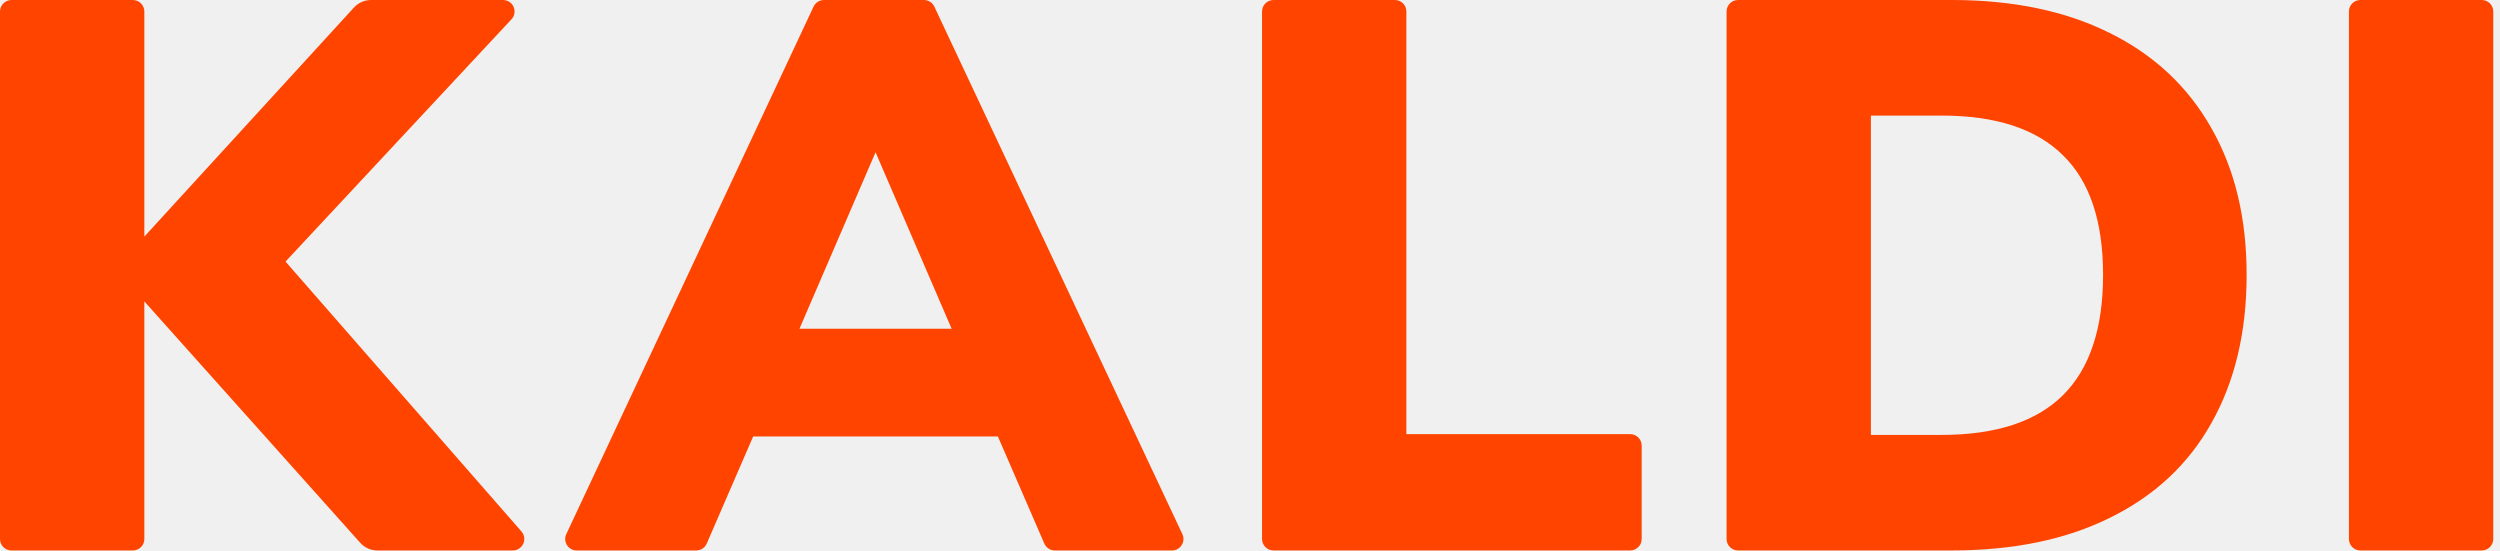
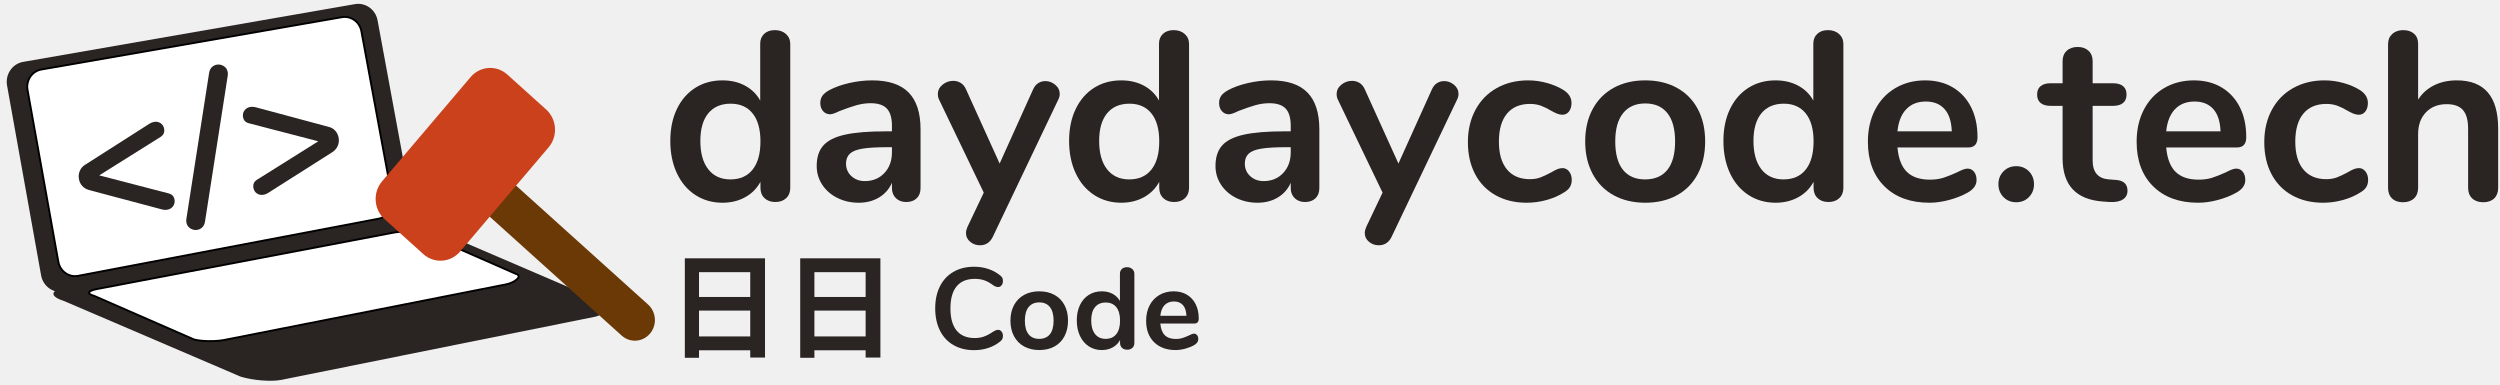
- <svg xmlns="http://www.w3.org/2000/svg" xmlns:xlink="http://www.w3.org/1999/xlink" viewBox="0 0 109 24">
-   <g transform="translate(-1470)">
-     <g style="mix-blend-mode:normal" transform="translate(1470)" fill="#f40">
-       <use xlink:href="#b" style="mix-blend-mode:normal" />
-       <use xlink:href="#c" style="mix-blend-mode:normal" />
-       <use xlink:href="#d" style="mix-blend-mode:normal" />
-       <use xlink:href="#e" style="mix-blend-mode:normal" />
-       <use xlink:href="#f" style="mix-blend-mode:normal" />
-     </g>
+ <svg xmlns="http://www.w3.org/2000/svg" version="1.1" id="圖層_1" x="0px" y="0px" width="1300px" height="200px" viewBox="0 0 1300 200" enable-background="new 0 0 1300 200" xml:space="preserve">
+   <path fill="#2A2422" stroke="#2A2422" stroke-miterlimit="10" d="M213.559,106.642c0.978,5.45-2.521,10.688-7.814,11.695  L33.221,151.15c-5.293,1.009-10.377-2.594-11.354-8.044L4.164,44.393c-0.978-5.451,2.521-10.688,7.815-11.699L184.501,2.67  c5.294-1.011,10.377,2.592,11.355,8.049L213.559,106.642z" />
+   <path fill="#2A2422" stroke="#2A2422" stroke-miterlimit="10" d="M310.175,156.11c6.26,1.94,4.338,7.118-0.958,8.128  l-163.041,32.815c-5.293,1.008-14.661,0.252-20.922-1.687l-91.713-39.284c-6.26-1.935-7.047-4.325-1.752-5.333l172.523-32.814  c5.297-1.01,14.663-0.255,20.924,1.683L310.175,156.11z" />
+   <path fill="#FFFFFF" stroke="#000000" stroke-miterlimit="10" d="M203.963,103.128c0.886,4.938-2.283,9.68-7.077,10.589  L40.629,143.443c-4.794,0.911-9.398-2.354-10.284-7.292L14.312,46.749c-0.886-4.938,2.283-9.685,7.079-10.597L177.645,8.956  c4.796-0.908,9.4,2.356,10.285,7.292L203.963,103.128z" />
+   <g>
+     <path fill="#2A2422" d="M90.761,103.896c0.194,1.325-0.082,2.468-0.828,3.43c-0.747,0.965-1.764,1.545-3.049,1.745   c-0.901,0.14-1.729,0.101-2.484-0.122L46.316,98.817c-1.438-0.387-2.627-1.098-3.569-2.137S41.224,94.361,41,92.837   c-0.213-1.456-0.022-2.841,0.575-4.153s1.532-2.337,2.805-3.077l33.466-21.358c0.787-0.46,1.567-0.751,2.339-0.871   c1.285-0.2,2.423,0.047,3.413,0.738c0.99,0.694,1.581,1.702,1.775,3.026c0.252,1.723-0.373,3.073-1.872,4.051L51.609,91.188   l36.202,9.407C89.524,101.074,90.509,102.174,90.761,103.896z" />
+     <path fill="#2A2422" d="M105.189,118.212c-0.749,0.727-1.638,1.169-2.666,1.329c-1.287,0.2-2.494-0.07-3.62-0.81   c-1.127-0.738-1.794-1.803-1.998-3.194c-0.087-0.596-0.078-1.206,0.028-1.833l11.79-75.693c0.201-1.316,0.675-2.34,1.424-3.067   c0.748-0.725,1.637-1.168,2.667-1.328c1.285-0.2,2.492,0.07,3.62,0.809c1.127,0.739,1.793,1.804,1.998,3.195   c0.087,0.595,0.078,1.206-0.027,1.832l-11.79,75.694C106.413,116.462,105.938,117.486,105.189,118.212z" />
+     <path fill="#2A2422" d="M174.382,68.033c0.947,1.072,1.526,2.337,1.74,3.793c0.224,1.524,0.035,2.925-0.567,4.204   c-0.602,1.279-1.534,2.319-2.797,3.126l-33.481,21.259c-0.66,0.443-1.439,0.732-2.338,0.872c-1.287,0.2-2.423-0.046-3.414-0.74   c-0.989-0.691-1.581-1.699-1.775-3.024c-0.252-1.722,0.372-3.071,1.873-4.051l31.891-19.995l-36.201-9.407   c-1.714-0.478-2.698-1.578-2.95-3.301c-0.194-1.324,0.083-2.467,0.829-3.432c0.747-0.962,1.762-1.543,3.049-1.743   c0.771-0.12,1.599-0.079,2.484,0.121l38.098,10.23C172.249,66.266,173.436,66.961,174.382,68.033z" />
  </g>
-   <defs>
-     <path id="b" d="M22.735 23.171c.283.323.053.829-.376.829h-5.907c-.285 0-.556-.121-.745-.333l-9.414-10.526v10.36c0 .276-.224.5-.5.5h-5.293c-.276 0-.5-.224-.5-.5v-23c0-.276.224-.5.5-.5h5.293c.276 0 .5.224.5.5v9.815l9.141-9.99c.19-.207.457-.325.738-.325h5.762c.437 0 .664.521.366.841l-9.851 10.563 10.287 11.767z" />
-     <path id="c" d="M45.991 24c-.199 0-.38-.118-.459-.301l-2.024-4.669h-10.67l-2.024 4.669c-.079.183-.259.301-.459.301h-5.212c-.366 0-.608-.381-.453-.712l10.782-23c.082-.176.259-.288.453-.288h4.358c.194 0 .37.112.453.287l10.815 23c.156.332-.086.713-.452.713h-5.108zm-11.135-9.668h6.635l-3.317-7.694-3.317 7.694z" />
-     <path id="d" d="M55.525 24c-.276 0-.5-.224-.5-.5v-23c0-.276.224-.5.5-.5h5.293c.276 0 .5.224.5.5v18.428h9.759c.276 0 .5.224.5.5v4.072c0 .276-.224.5-.5.5h-15.552z" />
-     <path id="e" d="M75.279.5c0-.276.224-.5.5-.5h9.315c2.667 0 4.959.477 6.874 1.43 1.938.953 3.42 2.338 4.446 4.153 1.026 1.793 1.539 3.926 1.539 6.4 0 2.496-.513 4.652-1.539 6.468-1.003 1.793-2.474 3.166-4.412 4.119-1.915.953-4.218 1.43-6.908 1.43h-9.315c-.276 0-.5-.224-.5-.5v-23zm9.37 18.462c2.371 0 4.138-.579 5.301-1.736 1.163-1.157 1.744-2.905 1.744-5.242 0-2.338-.581-4.074-1.744-5.209-1.163-1.157-2.93-1.736-5.301-1.736h-3.078v13.923h3.078z" />
-     <path id="f" d="M102.913 24c-.276 0-.5-.224-.5-.5v-23c0-.276.224-.5.5-.5h5.293c.276 0 .5.224.5.5v23c0 .276-.224.5-.5.5h-5.293z" />
-   </defs>
+   <path fill="#FFFFFF" stroke="#000000" stroke-miterlimit="10" d="M268.151,142.367c3.938,1.044-0.32,4.616-5.048,5.519  l-146.554,28.907c-4.727,0.896-11.753,0.78-15.691-0.272l-51.943-22.686c-3.94-1.043-3.3-2.625,1.427-3.522l154.069-29.3  c4.73-0.9,11.756-0.779,15.695,0.264L268.151,142.367z" />
+   <g>
+     <path fill="#6A3906" d="M337.978,173.493c-3.789,4.461-10.37,4.908-14.7,1.013l-81.067-73.046c-4.33-3.9-4.769-10.681-0.981-15.136   l0,0c3.79-4.463,10.37-4.912,14.7-1.014l81.066,73.045C341.326,162.255,341.766,169.032,337.978,173.493L337.978,173.493z" />
+     <path fill="#CA411B" d="M239.24,130.805c-4.927,5.801-13.485,6.39-19.117,1.313l-20.161-18.163   c-5.631-5.077-6.202-13.891-1.275-19.689l46.021-54.173c4.926-5.805,13.485-6.395,19.116-1.314l20.161,18.16   c5.631,5.073,6.202,13.89,1.276,19.693L239.24,130.805z" />
+   </g>
+   <g>
+     <path fill="#2A2422" d="M408.685,17.668c1.5,1.334,2.25,3.084,2.25,5.25v74.75c0,2.25-0.709,4.043-2.125,5.375   c-1.418,1.334-3.293,2-5.625,2c-2.334,0-4.209-0.666-5.625-2c-1.418-1.332-2.125-3.125-2.125-5.375v-3.125   c-1.834,3.418-4.48,6.084-7.938,8c-3.459,1.916-7.396,2.875-11.813,2.875c-5.25,0-9.938-1.332-14.063-4   c-4.125-2.666-7.334-6.438-9.625-11.313c-2.293-4.875-3.438-10.479-3.438-16.813c0-6.332,1.145-11.875,3.438-16.625   c2.291-4.75,5.479-8.416,9.563-11c4.082-2.582,8.791-3.875,14.125-3.875c4.416,0,8.332,0.918,11.75,2.75   c3.416,1.834,6.041,4.418,7.875,7.75V22.668c0-2.082,0.688-3.77,2.063-5.063c1.375-1.291,3.229-1.938,5.563-1.938   C405.267,15.668,407.185,16.336,408.685,17.668z M391.373,88.168c2.707-3.416,4.063-8.291,4.063-14.625   c0-6.332-1.355-11.188-4.063-14.563c-2.709-3.375-6.521-5.063-11.438-5.063c-5,0-8.875,1.668-11.625,5   c-2.75,3.334-4.125,8.125-4.125,14.375c0,6.334,1.375,11.25,4.125,14.75s6.582,5.25,11.5,5.25   C384.81,93.293,388.664,91.586,391.373,88.168z" />
+     <path fill="#2A2422" d="M472.497,48.105c4.125,4.209,6.188,10.605,6.188,19.188v30.5c0,2.25-0.668,4.021-2,5.313   c-1.334,1.293-3.168,1.938-5.5,1.938c-2.168,0-3.938-0.666-5.313-2c-1.375-1.332-2.063-3.082-2.063-5.25v-2.75   c-1.418,3.25-3.646,5.793-6.688,7.625c-3.043,1.832-6.563,2.75-10.563,2.75c-4.084,0-7.793-0.834-11.125-2.5   c-3.334-1.666-5.959-3.957-7.875-6.875c-1.918-2.916-2.875-6.166-2.875-9.75c0-4.5,1.145-8.041,3.438-10.625   c2.291-2.582,6.02-4.457,11.188-5.625c5.166-1.166,12.291-1.75,21.375-1.75h3.125v-2.875c0-4.082-0.875-7.063-2.625-8.938   s-4.584-2.813-8.5-2.813c-2.418,0-4.875,0.355-7.375,1.063c-2.5,0.709-5.459,1.73-8.875,3.063c-2.168,1.084-3.75,1.625-4.75,1.625   c-1.5,0-2.73-0.541-3.688-1.625c-0.959-1.082-1.438-2.5-1.438-4.25c0-1.416,0.354-2.645,1.063-3.688   c0.707-1.041,1.895-2.02,3.563-2.938c2.916-1.582,6.395-2.832,10.438-3.75c4.041-0.916,8.02-1.375,11.938-1.375   C462.06,41.793,468.372,43.898,472.497,48.105z M459.872,89.98c2.625-2.791,3.938-6.395,3.938-10.813v-2.625h-2.25   c-5.584,0-9.918,0.25-13,0.75c-3.084,0.5-5.293,1.375-6.625,2.625c-1.334,1.25-2,2.959-2,5.125c0,2.668,0.938,4.855,2.813,6.563   c1.875,1.709,4.188,2.563,6.938,2.563C453.851,94.168,457.247,92.773,459.872,89.98z" />
+     <path fill="#2A2422" d="M539.871,43.23c1.125-0.707,2.354-1.063,3.688-1.063c1.916,0,3.645,0.646,5.188,1.938   c1.541,1.293,2.313,2.896,2.313,4.813c0,0.918-0.25,1.875-0.75,2.875l-34.125,71.5c-1.418,2.832-3.625,4.25-6.625,4.25   c-1.918,0-3.605-0.605-5.063-1.813c-1.459-1.209-2.188-2.73-2.188-4.563c0-0.918,0.25-1.959,0.75-3.125l8.5-17.875l-23.25-48.375   c-0.418-0.832-0.625-1.791-0.625-2.875c0-1.916,0.813-3.541,2.438-4.875c1.625-1.332,3.479-2,5.563-2   c1.416,0,2.707,0.355,3.875,1.063c1.166,0.709,2.082,1.813,2.75,3.313l17.5,38.625l17.375-38.5   C537.85,45.043,538.746,43.939,539.871,43.23z" />
+     <path fill="#2A2422" d="M616.058,17.668c1.5,1.334,2.25,3.084,2.25,5.25v74.75c0,2.25-0.709,4.043-2.125,5.375   c-1.418,1.334-3.293,2-5.625,2c-2.334,0-4.209-0.666-5.625-2c-1.418-1.332-2.125-3.125-2.125-5.375v-3.125   c-1.834,3.418-4.48,6.084-7.938,8c-3.459,1.916-7.396,2.875-11.813,2.875c-5.25,0-9.938-1.332-14.063-4   c-4.125-2.666-7.334-6.438-9.625-11.313c-2.293-4.875-3.438-10.479-3.438-16.813c0-6.332,1.145-11.875,3.438-16.625   c2.291-4.75,5.479-8.416,9.563-11c4.082-2.582,8.791-3.875,14.125-3.875c4.416,0,8.332,0.918,11.75,2.75   c3.416,1.834,6.041,4.418,7.875,7.75V22.668c0-2.082,0.688-3.77,2.063-5.063c1.375-1.291,3.229-1.938,5.563-1.938   C612.64,15.668,614.558,16.336,616.058,17.668z M598.745,88.168c2.707-3.416,4.063-8.291,4.063-14.625   c0-6.332-1.355-11.188-4.063-14.563c-2.709-3.375-6.521-5.063-11.438-5.063c-5,0-8.875,1.668-11.625,5   c-2.75,3.334-4.125,8.125-4.125,14.375c0,6.334,1.375,11.25,4.125,14.75s6.582,5.25,11.5,5.25   C592.183,93.293,596.036,91.586,598.745,88.168z" />
+     <path fill="#2A2422" d="M679.87,48.105c4.125,4.209,6.188,10.605,6.188,19.188v30.5c0,2.25-0.668,4.021-2,5.313   c-1.334,1.293-3.168,1.938-5.5,1.938c-2.168,0-3.938-0.666-5.313-2c-1.375-1.332-2.063-3.082-2.063-5.25v-2.75   c-1.418,3.25-3.646,5.793-6.688,7.625c-3.043,1.832-6.563,2.75-10.563,2.75c-4.084,0-7.793-0.834-11.125-2.5   c-3.334-1.666-5.959-3.957-7.875-6.875c-1.918-2.916-2.875-6.166-2.875-9.75c0-4.5,1.145-8.041,3.438-10.625   c2.291-2.582,6.02-4.457,11.188-5.625c5.166-1.166,12.291-1.75,21.375-1.75h3.125v-2.875c0-4.082-0.875-7.063-2.625-8.938   s-4.584-2.813-8.5-2.813c-2.418,0-4.875,0.355-7.375,1.063c-2.5,0.709-5.459,1.73-8.875,3.063c-2.168,1.084-3.75,1.625-4.75,1.625   c-1.5,0-2.73-0.541-3.688-1.625c-0.959-1.082-1.438-2.5-1.438-4.25c0-1.416,0.354-2.645,1.063-3.688   c0.707-1.041,1.895-2.02,3.563-2.938c2.916-1.582,6.395-2.832,10.438-3.75c4.041-0.916,8.02-1.375,11.938-1.375   C669.433,41.793,675.745,43.898,679.87,48.105z M667.245,89.98c2.625-2.791,3.938-6.395,3.938-10.813v-2.625h-2.25   c-5.584,0-9.918,0.25-13,0.75c-3.084,0.5-5.293,1.375-6.625,2.625c-1.334,1.25-2,2.959-2,5.125c0,2.668,0.938,4.855,2.813,6.563   c1.875,1.709,4.188,2.563,6.938,2.563C661.224,94.168,664.62,92.773,667.245,89.98z" />
+     <path fill="#2A2422" d="M747.244,43.23c1.125-0.707,2.354-1.063,3.688-1.063c1.916,0,3.645,0.646,5.188,1.938   c1.541,1.293,2.313,2.896,2.313,4.813c0,0.918-0.25,1.875-0.75,2.875l-34.125,71.5c-1.418,2.832-3.625,4.25-6.625,4.25   c-1.918,0-3.605-0.605-5.063-1.813c-1.459-1.209-2.188-2.73-2.188-4.563c0-0.918,0.25-1.959,0.75-3.125l8.5-17.875l-23.25-48.375   c-0.418-0.832-0.625-1.791-0.625-2.875c0-1.916,0.813-3.541,2.438-4.875c1.625-1.332,3.479-2,5.563-2   c1.416,0,2.707,0.355,3.875,1.063c1.166,0.709,2.082,1.813,2.75,3.313l17.5,38.625l17.375-38.5   C745.223,45.043,746.119,43.939,747.244,43.23z" />
+     <path fill="#2A2422" d="M777.743,101.543c-4.625-2.582-8.188-6.25-10.688-11s-3.75-10.291-3.75-16.625   c0-6.332,1.313-11.938,3.938-16.813s6.313-8.645,11.063-11.313c4.75-2.666,10.207-4,16.375-4c3.25,0,6.52,0.459,9.813,1.375   c3.291,0.918,6.188,2.168,8.688,3.75c2.666,1.75,4,3.959,4,6.625c0,1.834-0.438,3.313-1.313,4.438s-2.021,1.688-3.438,1.688   c-0.918,0-1.875-0.207-2.875-0.625c-1-0.416-2-0.916-3-1.5c-1.834-1.082-3.584-1.938-5.25-2.563   c-1.668-0.625-3.584-0.938-5.75-0.938c-5.168,0-9.146,1.688-11.938,5.063c-2.793,3.375-4.188,8.23-4.188,14.563   c0,6.25,1.395,11.063,4.188,14.438c2.791,3.375,6.77,5.063,11.938,5.063c2.082,0,3.938-0.313,5.563-0.938s3.438-1.479,5.438-2.563   c1.25-0.75,2.332-1.313,3.25-1.688c0.916-0.375,1.832-0.563,2.75-0.563c1.332,0,2.457,0.584,3.375,1.75   c0.916,1.168,1.375,2.625,1.375,4.375c0,1.418-0.313,2.646-0.938,3.688c-0.625,1.043-1.646,1.98-3.063,2.813   c-2.584,1.668-5.584,2.98-9,3.938c-3.418,0.957-6.918,1.438-10.5,1.438C787.722,105.418,782.368,104.127,777.743,101.543z" />
+     <path fill="#2A2422" d="M839.117,101.543c-4.709-2.582-8.355-6.291-10.938-11.125c-2.584-4.832-3.875-10.457-3.875-16.875   c0-6.416,1.291-12.02,3.875-16.813c2.582-4.791,6.229-8.479,10.938-11.063c4.707-2.582,10.188-3.875,16.438-3.875   s11.729,1.293,16.438,3.875c4.707,2.584,8.332,6.271,10.875,11.063c2.541,4.793,3.813,10.396,3.813,16.813   c0,6.418-1.271,12.043-3.813,16.875c-2.543,4.834-6.168,8.543-10.875,11.125c-4.709,2.584-10.188,3.875-16.438,3.875   S843.824,104.127,839.117,101.543z M867.055,88.293c2.666-3.332,4-8.25,4-14.75c0-6.416-1.334-11.313-4-14.688   c-2.668-3.375-6.5-5.063-11.5-5.063s-8.855,1.688-11.563,5.063c-2.709,3.375-4.063,8.271-4.063,14.688c0,6.5,1.332,11.418,4,14.75   c2.666,3.334,6.5,5,11.5,5C860.512,93.293,864.387,91.627,867.055,88.293z" />
+     <path fill="#2A2422" d="M956.304,17.668c1.5,1.334,2.25,3.084,2.25,5.25v74.75c0,2.25-0.709,4.043-2.125,5.375   c-1.418,1.334-3.293,2-5.625,2c-2.334,0-4.209-0.666-5.625-2c-1.418-1.332-2.125-3.125-2.125-5.375v-3.125   c-1.834,3.418-4.48,6.084-7.938,8c-3.459,1.916-7.396,2.875-11.813,2.875c-5.25,0-9.938-1.332-14.063-4   c-4.125-2.666-7.334-6.438-9.625-11.313c-2.293-4.875-3.438-10.479-3.438-16.813c0-6.332,1.145-11.875,3.438-16.625   c2.291-4.75,5.479-8.416,9.563-11c4.082-2.582,8.791-3.875,14.125-3.875c4.416,0,8.332,0.918,11.75,2.75   c3.416,1.834,6.041,4.418,7.875,7.75V22.668c0-2.082,0.688-3.77,2.063-5.063c1.375-1.291,3.229-1.938,5.563-1.938   C952.886,15.668,954.804,16.336,956.304,17.668z M938.991,88.168c2.707-3.416,4.063-8.291,4.063-14.625   c0-6.332-1.355-11.188-4.063-14.563c-2.709-3.375-6.521-5.063-11.438-5.063c-5,0-8.875,1.668-11.625,5   c-2.75,3.334-4.125,8.125-4.125,14.375c0,6.334,1.375,11.25,4.125,14.75s6.582,5.25,11.5,5.25   C932.429,93.293,936.282,91.586,938.991,88.168z" />
+     <path fill="#2A2422" d="M1026.491,89.293c0.875,1.084,1.313,2.543,1.313,4.375c0,2.584-1.543,4.75-4.625,6.5   c-2.834,1.584-6.043,2.855-9.625,3.813c-3.584,0.957-7,1.438-10.25,1.438c-9.834,0-17.625-2.832-23.375-8.5   c-5.75-5.666-8.625-13.416-8.625-23.25c0-6.25,1.25-11.791,3.75-16.625c2.5-4.832,6.02-8.582,10.563-11.25   c4.541-2.666,9.688-4,15.438-4c5.5,0,10.291,1.209,14.375,3.625c4.082,2.418,7.25,5.834,9.5,10.25   c2.25,4.418,3.375,9.625,3.375,15.625c0,3.584-1.584,5.375-4.75,5.375h-36.875c0.5,5.75,2.125,9.98,4.875,12.688   c2.75,2.709,6.75,4.063,12,4.063c2.666,0,5.02-0.332,7.063-1c2.041-0.666,4.354-1.582,6.938-2.75c2.5-1.332,4.332-2,5.5-2   C1024.47,87.668,1025.616,88.211,1026.491,89.293z M991.241,56.793c-2.543,2.668-4.063,6.5-4.563,11.5h28.25   c-0.168-5.082-1.418-8.938-3.75-11.563c-2.334-2.625-5.584-3.938-9.75-3.938C997.179,52.793,993.782,54.127,991.241,56.793z" />
+     <path fill="#2A2422" d="M1041.803,102.48c-1.75-1.791-2.625-4.02-2.625-6.688c0-2.666,0.875-4.895,2.625-6.688   c1.75-1.791,3.957-2.688,6.625-2.688c2.666,0,4.875,0.896,6.625,2.688c1.75,1.793,2.625,4.021,2.625,6.688   c0,2.668-0.875,4.896-2.625,6.688c-1.75,1.793-3.959,2.688-6.625,2.688C1045.76,105.168,1043.553,104.273,1041.803,102.48z" />
+     <path fill="#2A2422" d="M1106.301,99.168c0,2-0.813,3.521-2.438,4.563s-3.938,1.479-6.938,1.313l-3.375-0.25c-14-1-21-8.5-21-22.5   v-27.25h-6.25c-2.25,0-3.98-0.5-5.188-1.5s-1.813-2.457-1.813-4.375c0-1.916,0.605-3.375,1.813-4.375s2.938-1.5,5.188-1.5h6.25   v-11.5c0-2.25,0.707-4.041,2.125-5.375c1.416-1.332,3.332-2,5.75-2c2.332,0,4.207,0.668,5.625,2   c1.416,1.334,2.125,3.125,2.125,5.375v11.5h10.625c2.25,0,3.979,0.5,5.188,1.5c1.207,1,1.813,2.459,1.813,4.375   c0,1.918-0.605,3.375-1.813,4.375c-1.209,1-2.938,1.5-5.188,1.5h-10.625v28.375c0,6.168,2.832,9.459,8.5,9.875l3.375,0.25   C1104.217,93.793,1106.301,95.668,1106.301,99.168z" />
+     <path fill="#2A2422" d="M1166.237,89.293c0.875,1.084,1.313,2.543,1.313,4.375c0,2.584-1.543,4.75-4.625,6.5   c-2.834,1.584-6.043,2.855-9.625,3.813c-3.584,0.957-7,1.438-10.25,1.438c-9.834,0-17.625-2.832-23.375-8.5   c-5.75-5.666-8.625-13.416-8.625-23.25c0-6.25,1.25-11.791,3.75-16.625c2.5-4.832,6.02-8.582,10.563-11.25   c4.541-2.666,9.688-4,15.438-4c5.5,0,10.291,1.209,14.375,3.625c4.082,2.418,7.25,5.834,9.5,10.25   c2.25,4.418,3.375,9.625,3.375,15.625c0,3.584-1.584,5.375-4.75,5.375h-36.875c0.5,5.75,2.125,9.98,4.875,12.688   c2.75,2.709,6.75,4.063,12,4.063c2.666,0,5.02-0.332,7.063-1c2.041-0.666,4.354-1.582,6.938-2.75c2.5-1.332,4.332-2,5.5-2   C1164.216,87.668,1165.362,88.211,1166.237,89.293z M1130.987,56.793c-2.543,2.668-4.063,6.5-4.563,11.5h28.25   c-0.168-5.082-1.418-8.938-3.75-11.563c-2.334-2.625-5.584-3.938-9.75-3.938C1136.925,52.793,1133.528,54.127,1130.987,56.793z" />
+     <path fill="#2A2422" d="M1191.861,101.543c-4.625-2.582-8.188-6.25-10.688-11s-3.75-10.291-3.75-16.625   c0-6.332,1.313-11.938,3.938-16.813s6.313-8.645,11.063-11.313c4.75-2.666,10.207-4,16.375-4c3.25,0,6.52,0.459,9.813,1.375   c3.291,0.918,6.188,2.168,8.688,3.75c2.666,1.75,4,3.959,4,6.625c0,1.834-0.438,3.313-1.313,4.438s-2.021,1.688-3.438,1.688   c-0.918,0-1.875-0.207-2.875-0.625c-1-0.416-2-0.916-3-1.5c-1.834-1.082-3.584-1.938-5.25-2.563   c-1.668-0.625-3.584-0.938-5.75-0.938c-5.168,0-9.146,1.688-11.938,5.063c-2.793,3.375-4.188,8.23-4.188,14.563   c0,6.25,1.395,11.063,4.188,14.438c2.791,3.375,6.77,5.063,11.938,5.063c2.082,0,3.938-0.313,5.563-0.938s3.438-1.479,5.438-2.563   c1.25-0.75,2.332-1.313,3.25-1.688c0.916-0.375,1.832-0.563,2.75-0.563c1.332,0,2.457,0.584,3.375,1.75   c0.916,1.168,1.375,2.625,1.375,4.375c0,1.418-0.313,2.646-0.938,3.688c-0.625,1.043-1.646,1.98-3.063,2.813   c-2.584,1.668-5.584,2.98-9,3.938c-3.418,0.957-6.918,1.438-10.5,1.438C1201.84,105.418,1196.486,104.127,1191.861,101.543z" />
+     <path fill="#2A2422" d="M1299.047,66.918v30.75c0,2.334-0.688,4.168-2.063,5.5s-3.271,2-5.688,2c-2.418,0-4.334-0.668-5.75-2   c-1.418-1.332-2.125-3.166-2.125-5.5v-30.75c0-4.416-0.896-7.645-2.688-9.688c-1.793-2.041-4.605-3.063-8.438-3.063   c-4.5,0-8.105,1.418-10.813,4.25c-2.709,2.834-4.063,6.625-4.063,11.375v27.875c0,2.334-0.709,4.168-2.125,5.5   c-1.418,1.332-3.334,2-5.75,2c-2.418,0-4.313-0.668-5.688-2s-2.063-3.166-2.063-5.5v-74.75c0-2.166,0.729-3.916,2.188-5.25   c1.457-1.332,3.354-2,5.688-2c2.332,0,4.207,0.625,5.625,1.875c1.416,1.25,2.125,2.959,2.125,5.125v29.125   c2.082-3.25,4.854-5.729,8.313-7.438c3.457-1.707,7.395-2.563,11.813-2.563C1291.879,41.793,1299.047,50.168,1299.047,66.918z" />
+   </g>
+   <g>
+     <path fill="#2A2422" d="M397.808,134.327v51.598h-7.68v-3.779H363.49v3.9h-7.38v-51.719H397.808z M363.49,141.526v12.9h26.639   v-12.9H363.49z M390.128,174.946v-13.439H363.49v13.439H390.128z" />
+     <path fill="#2A2422" d="M457.809,134.327v51.598h-7.68v-3.779H423.49v3.9h-7.38v-51.719H457.809z M423.49,141.526v12.9h26.639   v-12.9H423.49z M450.129,174.946v-13.439H423.49v13.439H450.129z" />
+     <path fill="#2A2422" d="M495.82,179.445c-3.061-1.76-5.41-4.28-7.051-7.56s-2.459-7.119-2.459-11.521   c0-4.399,0.818-8.229,2.459-11.489s3.99-5.77,7.051-7.531c3.059-1.759,6.629-2.639,10.709-2.639c2.641,0,5.121,0.389,7.441,1.17   c2.318,0.779,4.379,1.91,6.18,3.39c0.52,0.399,0.879,0.82,1.08,1.26c0.199,0.44,0.299,0.98,0.299,1.62   c0,0.881-0.24,1.62-0.719,2.22c-0.48,0.601-1.061,0.9-1.74,0.9c-0.801,0-1.621-0.28-2.461-0.841   c-1.721-1.279-3.32-2.169-4.799-2.67c-1.48-0.499-3.121-0.75-4.92-0.75c-4.162,0-7.311,1.301-9.451,3.9   c-2.141,2.601-3.209,6.42-3.209,11.46c0,5.081,1.068,8.921,3.209,11.521s5.289,3.9,9.451,3.9c1.719,0,3.309-0.26,4.77-0.781   c1.459-0.52,3.109-1.398,4.949-2.64c0.4-0.239,0.801-0.439,1.201-0.6c0.398-0.159,0.818-0.24,1.26-0.24c0.68,0,1.26,0.3,1.74,0.899   c0.479,0.601,0.719,1.342,0.719,2.221c0,0.6-0.1,1.131-0.299,1.59c-0.201,0.461-0.561,0.891-1.08,1.29   c-1.801,1.48-3.861,2.61-6.18,3.39c-2.32,0.781-4.801,1.17-7.441,1.17C502.449,182.085,498.879,181.206,495.82,179.445z" />
+     <path fill="#2A2422" d="M532.539,180.165c-2.26-1.238-4.01-3.02-5.25-5.34c-1.24-2.319-1.859-5.02-1.859-8.1s0.619-5.77,1.859-8.07   c1.24-2.299,2.99-4.069,5.25-5.311c2.26-1.238,4.891-1.859,7.891-1.859s5.631,0.621,7.891,1.859   c2.26,1.241,3.998,3.012,5.219,5.311c1.221,2.301,1.83,4.99,1.83,8.07s-0.609,5.78-1.83,8.1c-1.221,2.32-2.959,4.102-5.219,5.34   c-2.26,1.24-4.891,1.861-7.891,1.861S534.799,181.405,532.539,180.165z M545.949,173.806c1.281-1.6,1.92-3.961,1.92-7.08   c0-3.08-0.639-5.43-1.92-7.051c-1.279-1.619-3.119-2.43-5.52-2.43s-4.25,0.811-5.549,2.43c-1.301,1.621-1.951,3.971-1.951,7.051   c0,3.119,0.639,5.48,1.92,7.08c1.279,1.6,3.121,2.4,5.52,2.4C542.809,176.206,544.67,175.405,545.949,173.806z" />
+     <path fill="#2A2422" d="M588.789,139.905c0.721,0.641,1.08,1.48,1.08,2.52v35.881c0,1.08-0.34,1.94-1.02,2.58   c-0.68,0.641-1.58,0.959-2.699,0.959c-1.121,0-2.021-0.318-2.701-0.959c-0.68-0.64-1.02-1.5-1.02-2.58v-1.5   c-0.881,1.641-2.15,2.92-3.811,3.84s-3.549,1.381-5.67,1.381c-2.52,0-4.77-0.641-6.75-1.921c-1.979-1.28-3.52-3.09-4.619-5.431   c-1.102-2.34-1.65-5.029-1.65-8.069s0.549-5.7,1.65-7.979c1.1-2.281,2.629-4.04,4.59-5.281c1.959-1.238,4.219-1.859,6.779-1.859   c2.121,0,4,0.441,5.641,1.32c1.641,0.88,2.9,2.121,3.779,3.72v-14.22c0-1,0.33-1.81,0.99-2.43s1.551-0.931,2.67-0.931   S588.07,139.267,588.789,139.905z M580.48,173.745c1.299-1.639,1.949-3.979,1.949-7.02c0-3.039-0.65-5.37-1.949-6.99   c-1.301-1.62-3.131-2.43-5.49-2.43c-2.4,0-4.26,0.801-5.58,2.4s-1.98,3.899-1.98,6.899c0,3.04,0.66,5.399,1.98,7.08   c1.32,1.68,3.158,2.521,5.52,2.521C577.33,176.206,579.18,175.386,580.48,173.745z" />
+     <path fill="#2A2422" d="M622.479,174.286c0.422,0.52,0.631,1.22,0.631,2.1c0,1.24-0.74,2.279-2.221,3.119   c-1.359,0.761-2.9,1.371-4.619,1.83c-1.721,0.459-3.359,0.691-4.92,0.691c-4.721,0-8.461-1.36-11.221-4.081   c-2.76-2.72-4.139-6.439-4.139-11.159c0-3,0.6-5.66,1.799-7.98c1.201-2.32,2.891-4.119,5.07-5.4c2.18-1.279,4.65-1.92,7.41-1.92   c2.641,0,4.939,0.58,6.9,1.74c1.959,1.16,3.48,2.801,4.559,4.92c1.08,2.121,1.621,4.62,1.621,7.5c0,1.721-0.76,2.58-2.279,2.58   h-17.701c0.24,2.76,1.02,4.791,2.34,6.09c1.32,1.301,3.24,1.95,5.76,1.95c1.281,0,2.41-0.159,3.391-0.479s2.09-0.76,3.33-1.32   c1.199-0.64,2.08-0.961,2.641-0.961C621.51,173.505,622.059,173.767,622.479,174.286z M605.559,158.686   c-1.221,1.28-1.949,3.12-2.189,5.521h13.561c-0.08-2.439-0.682-4.291-1.801-5.551s-2.68-1.89-4.68-1.89   C608.41,156.766,606.779,157.405,605.559,158.686z" />
+   </g>
</svg>
